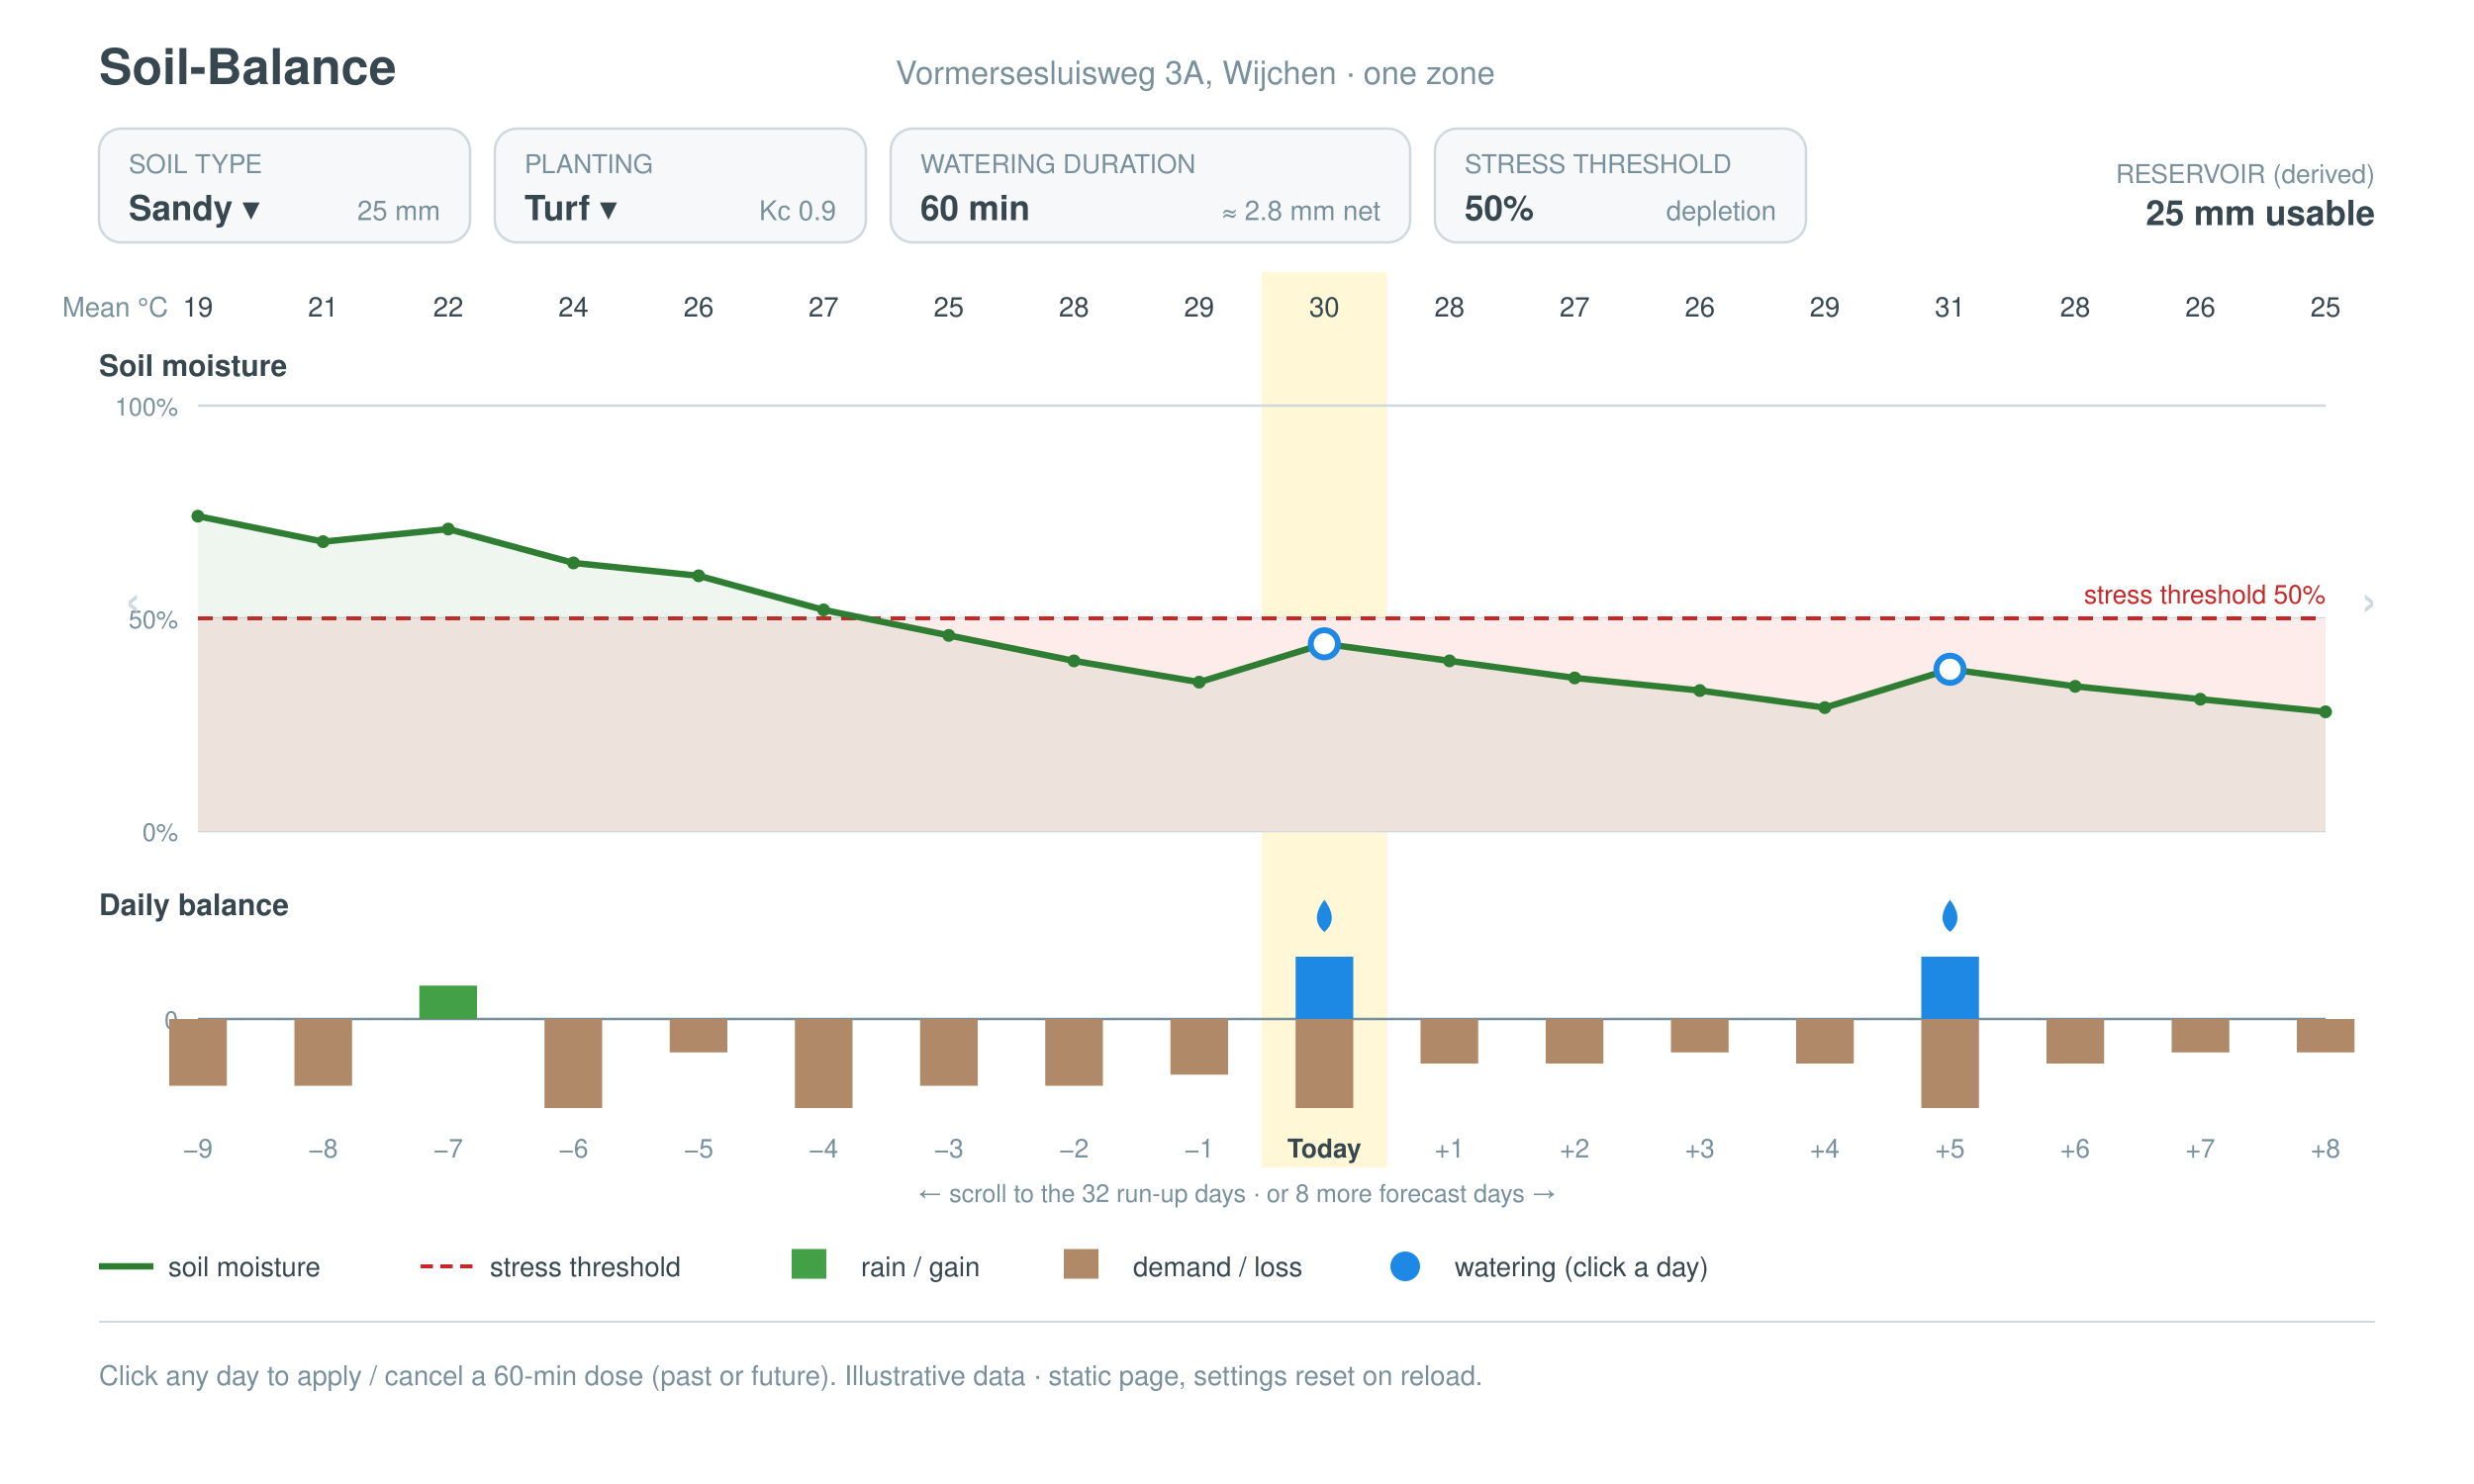
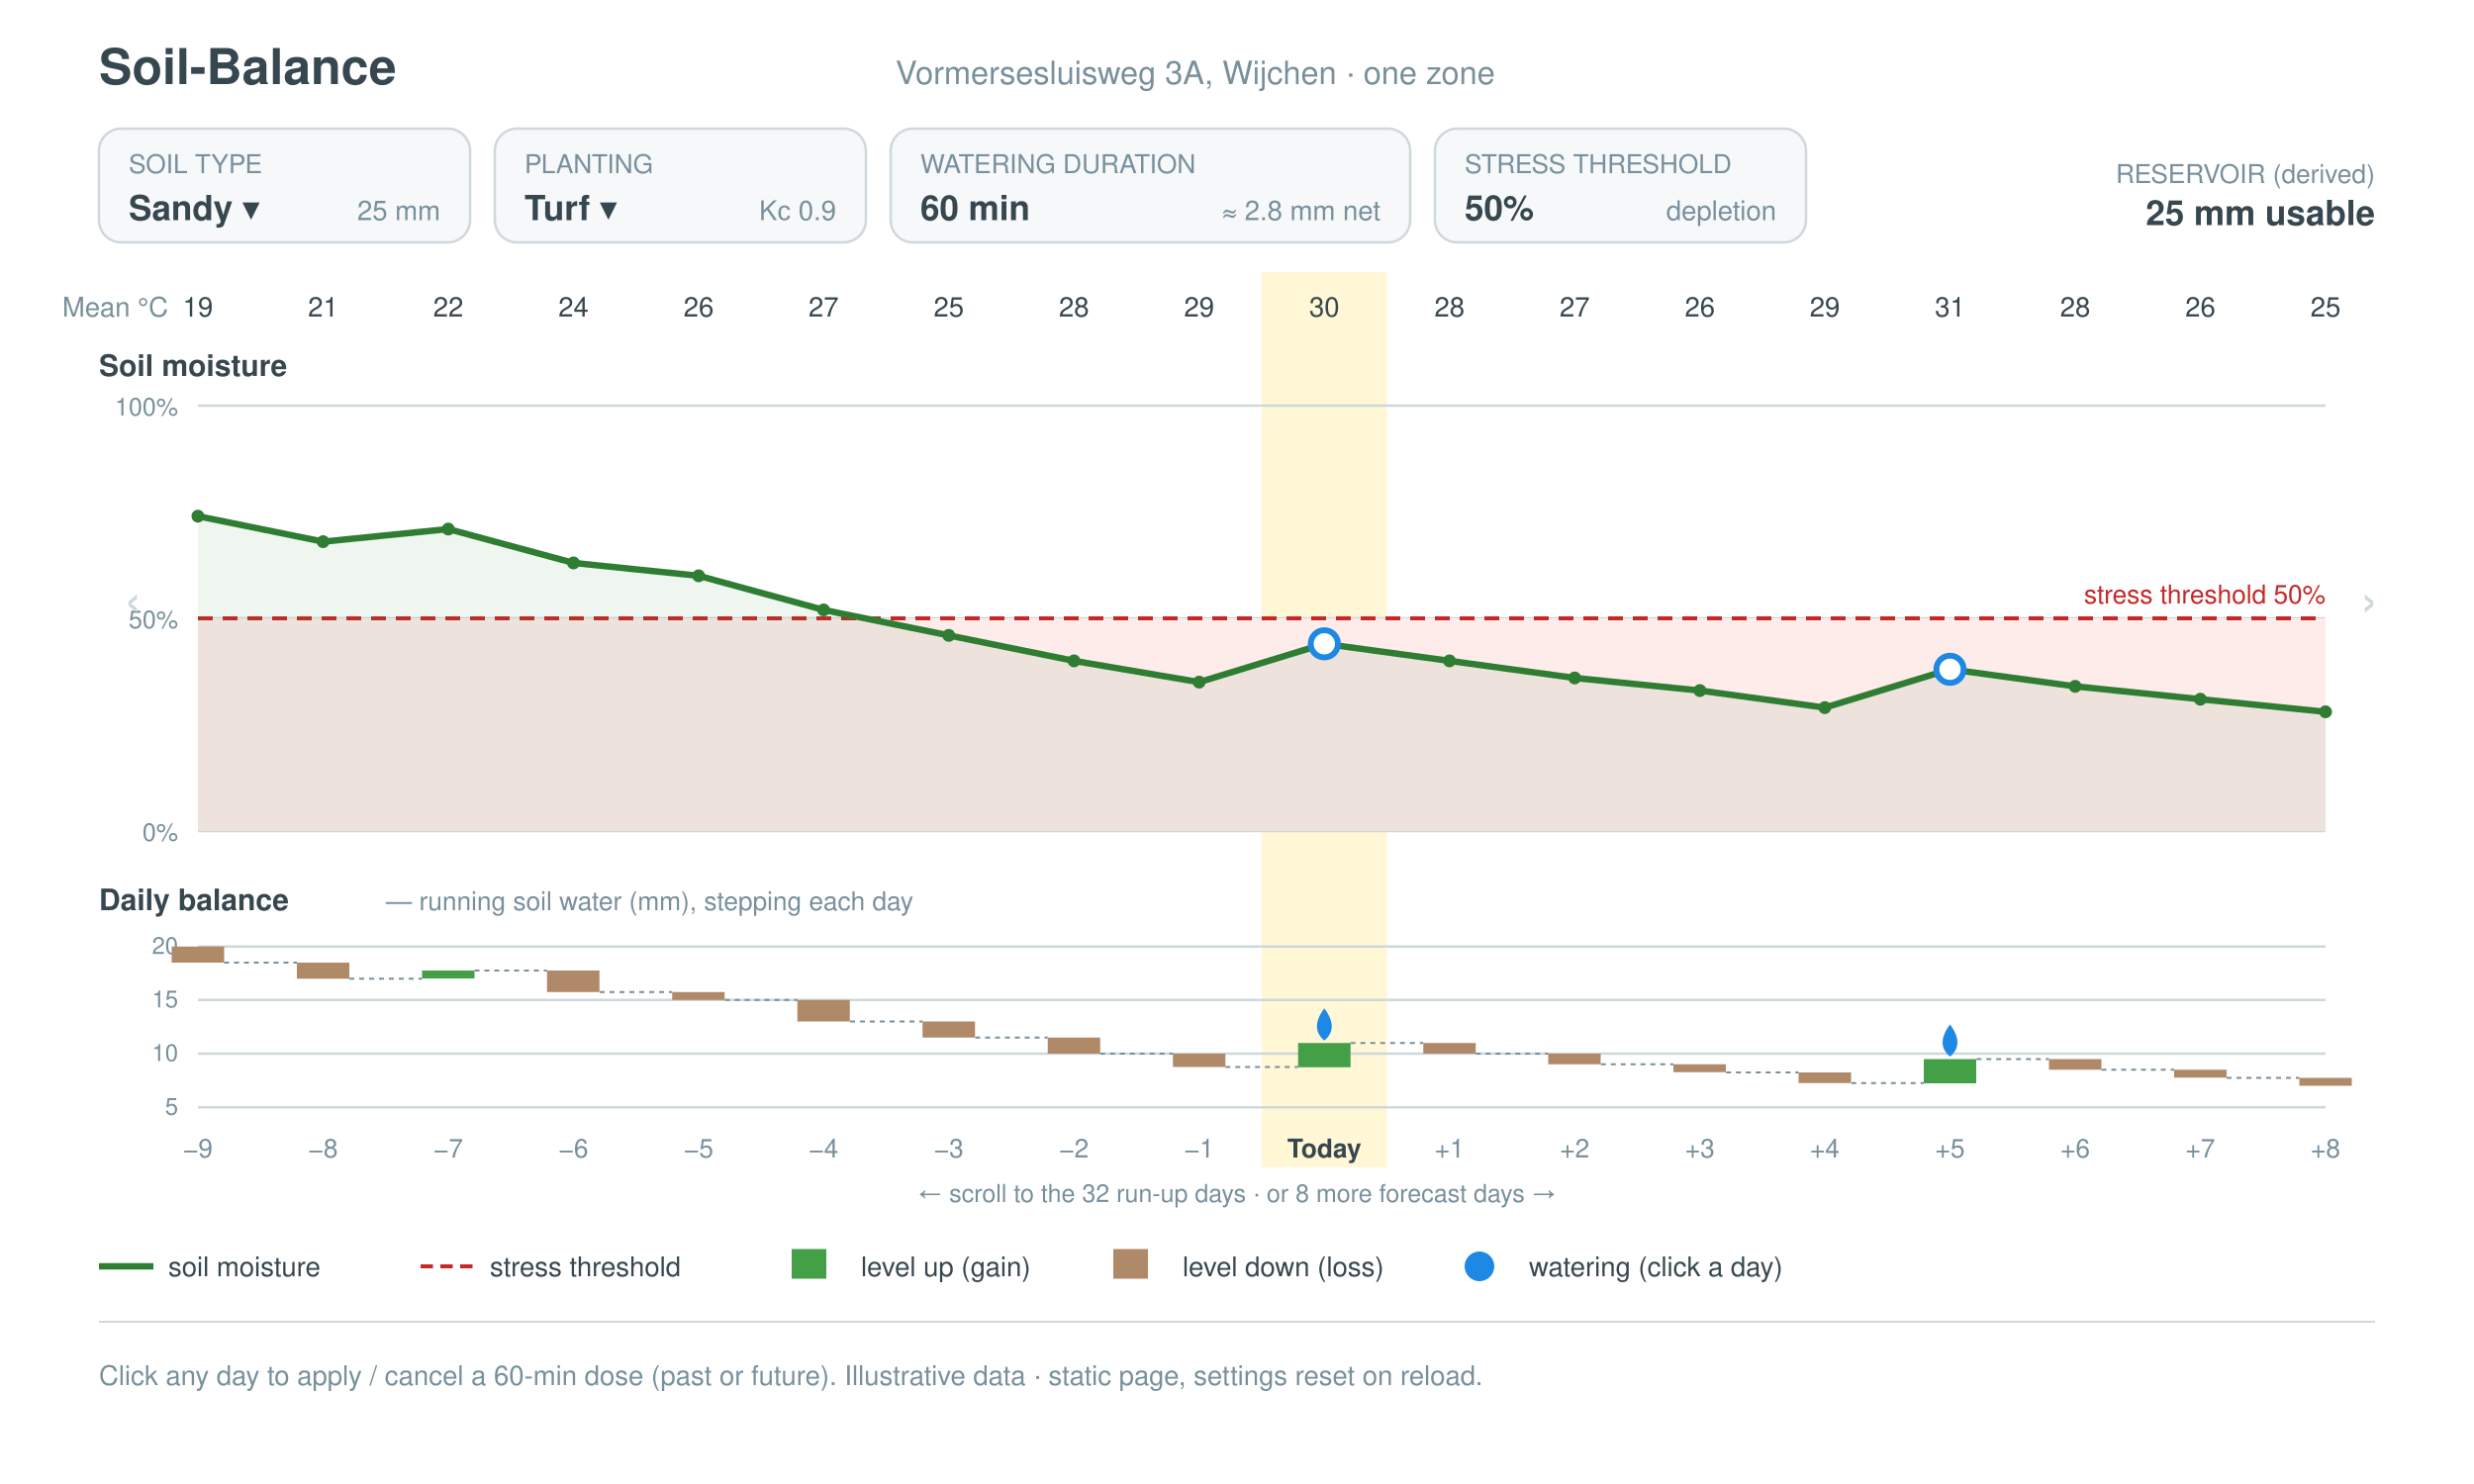
<svg xmlns="http://www.w3.org/2000/svg" width="1000" height="600" viewBox="0 0 1000 600" font-family="Segoe UI, Helvetica, Arial, sans-serif">
  <rect width="1000" height="600" fill="#ffffff" />
  <text x="40" y="34" font-size="20" font-weight="700" fill="#37474f">Soil-Balance</text>
  <text x="362" y="34" font-size="13" fill="#78909c">Vormersesluisweg 3A, Wijchen · one zone</text>
  <rect x="40" y="52" width="150" height="46" rx="9" fill="#f6f8fa" stroke="#cfd8dc" />
  <text x="52" y="70" font-size="10.5" fill="#78909c">SOIL TYPE</text>
  <text x="52" y="89" font-size="14" font-weight="600" fill="#37474f">Sandy ▾</text>
  <text x="178" y="89" font-size="11" fill="#78909c" text-anchor="end">25 mm</text>
  <rect x="200" y="52" width="150" height="46" rx="9" fill="#f6f8fa" stroke="#cfd8dc" />
  <text x="212" y="70" font-size="10.5" fill="#78909c">PLANTING</text>
  <text x="212" y="89" font-size="14" font-weight="600" fill="#37474f">Turf ▾</text>
  <text x="338" y="89" font-size="11" fill="#78909c" text-anchor="end">Kᴄ 0.9</text>
  <rect x="360" y="52" width="210" height="46" rx="9" fill="#f6f8fa" stroke="#cfd8dc" />
  <text x="372" y="70" font-size="10.5" fill="#78909c">WATERING DURATION</text>
  <text x="372" y="89" font-size="14" font-weight="600" fill="#37474f">60 min</text>
  <text x="558" y="89" font-size="11" fill="#78909c" text-anchor="end">≈ 2.8 mm net</text>
  <rect x="580" y="52" width="150" height="46" rx="9" fill="#f6f8fa" stroke="#cfd8dc" />
  <text x="592" y="70" font-size="10.5" fill="#78909c">STRESS THRESHOLD</text>
  <text x="592" y="89" font-size="14" font-weight="600" fill="#37474f">50%</text>
  <text x="718" y="89" font-size="11" fill="#78909c" text-anchor="end">depletion</text>
  <text x="960" y="74" font-size="10.5" fill="#78909c" text-anchor="end">RESERVOIR (derived)</text>
  <text x="960" y="91" font-size="14" font-weight="600" fill="#37474f" text-anchor="end">25 mm usable</text>
  <rect x="510.0" y="110" width="50.6" height="362" fill="#fff7d6" />
  <text x="68" y="128" font-size="11" fill="#78909c" text-anchor="end">Mean °C</text>
  <text x="80.0" y="128" font-size="11" fill="#37474f" text-anchor="middle">19</text>
  <text x="130.6" y="128" font-size="11" fill="#37474f" text-anchor="middle">21</text>
  <text x="181.2" y="128" font-size="11" fill="#37474f" text-anchor="middle">22</text>
  <text x="231.8" y="128" font-size="11" fill="#37474f" text-anchor="middle">24</text>
  <text x="282.4" y="128" font-size="11" fill="#37474f" text-anchor="middle">26</text>
  <text x="332.9" y="128" font-size="11" fill="#37474f" text-anchor="middle">27</text>
  <text x="383.5" y="128" font-size="11" fill="#37474f" text-anchor="middle">25</text>
  <text x="434.1" y="128" font-size="11" fill="#37474f" text-anchor="middle">28</text>
  <text x="484.7" y="128" font-size="11" fill="#37474f" text-anchor="middle">29</text>
  <text x="535.3" y="128" font-size="11" fill="#37474f" text-anchor="middle">30</text>
  <text x="585.9" y="128" font-size="11" fill="#37474f" text-anchor="middle">28</text>
  <text x="636.5" y="128" font-size="11" fill="#37474f" text-anchor="middle">27</text>
  <text x="687.1" y="128" font-size="11" fill="#37474f" text-anchor="middle">26</text>
  <text x="737.6" y="128" font-size="11" fill="#37474f" text-anchor="middle">29</text>
  <text x="788.2" y="128" font-size="11" fill="#37474f" text-anchor="middle">31</text>
  <text x="838.8" y="128" font-size="11" fill="#37474f" text-anchor="middle">28</text>
  <text x="889.4" y="128" font-size="11" fill="#37474f" text-anchor="middle">26</text>
  <text x="940.0" y="128" font-size="11" fill="#37474f" text-anchor="middle">25</text>
  <text x="40" y="152" font-size="12" font-weight="600" fill="#37474f">Soil moisture</text>
  <line x1="80" y1="336.0" x2="940" y2="336.0" stroke="#cfd8dc" stroke-width="1" />
  <text x="72" y="340.0" font-size="10" fill="#78909c" text-anchor="end">0%</text>
  <line x1="80" y1="250.0" x2="940" y2="250.0" stroke="#cfd8dc" stroke-width="1" />
  <text x="72" y="254.0" font-size="10" fill="#78909c" text-anchor="end">50%</text>
  <line x1="80" y1="164.0" x2="940" y2="164.0" stroke="#cfd8dc" stroke-width="1" />
  <text x="72" y="168.0" font-size="10" fill="#78909c" text-anchor="end">100%</text>
  <rect x="80" y="250.0" width="860.0" height="86.0" fill="#fdecea" />
  <line x1="80" y1="250.0" x2="940" y2="250.0" stroke="#c62828" stroke-width="1.6" stroke-dasharray="6 4" />
  <text x="940" y="244.0" font-size="10.5" fill="#c62828" text-anchor="end">stress threshold 50%</text>
  <polyline points="80.0,336 80.0,208.7 130.6,219.0 181.2,213.9 231.8,227.6 282.4,232.8 332.9,246.6 383.5,256.9 434.1,267.2 484.7,275.8 535.3,260.3 585.9,267.2 636.5,274.1 687.1,279.2 737.6,286.1 788.2,270.6 838.8,277.5 889.4,282.7 940.0,287.8 940.0,336" fill="#2e7d32" opacity="0.08" />
  <polyline points="80.0,208.7 130.6,219.0 181.2,213.9 231.8,227.6 282.4,232.8 332.9,246.6 383.5,256.9 434.1,267.2 484.7,275.8 535.3,260.3 585.9,267.2 636.5,274.1 687.1,279.2 737.6,286.1 788.2,270.6 838.8,277.5 889.4,282.7 940.0,287.8" fill="none" stroke="#2e7d32" stroke-width="2.6" />
  <circle cx="80.0" cy="208.7" r="2.6" fill="#2e7d32" />
  <circle cx="130.6" cy="219.0" r="2.6" fill="#2e7d32" />
  <circle cx="181.2" cy="213.9" r="2.6" fill="#2e7d32" />
  <circle cx="231.8" cy="227.6" r="2.6" fill="#2e7d32" />
  <circle cx="282.4" cy="232.8" r="2.6" fill="#2e7d32" />
  <circle cx="332.9" cy="246.6" r="2.6" fill="#2e7d32" />
  <circle cx="383.5" cy="256.9" r="2.6" fill="#2e7d32" />
  <circle cx="434.1" cy="267.2" r="2.6" fill="#2e7d32" />
  <circle cx="484.7" cy="275.8" r="2.6" fill="#2e7d32" />
  <circle cx="535.3" cy="260.3" r="5.5" fill="#fff" stroke="#1e88e5" stroke-width="2.4" />
  <circle cx="585.9" cy="267.2" r="2.6" fill="#2e7d32" />
  <circle cx="636.5" cy="274.1" r="2.6" fill="#2e7d32" />
  <circle cx="687.1" cy="279.2" r="2.6" fill="#2e7d32" />
  <circle cx="737.6" cy="286.1" r="2.6" fill="#2e7d32" />
  <circle cx="788.2" cy="270.6" r="5.5" fill="#fff" stroke="#1e88e5" stroke-width="2.4" />
  <circle cx="838.8" cy="277.5" r="2.6" fill="#2e7d32" />
  <circle cx="889.4" cy="282.7" r="2.6" fill="#2e7d32" />
  <circle cx="940.0" cy="287.8" r="2.6" fill="#2e7d32" />
-   <text x="40" y="370" font-size="12" font-weight="600" fill="#37474f">Daily balance</text>
-   <line x1="80" y1="412" x2="940" y2="412" stroke="#78909c" stroke-width="1" />
-   <text x="72" y="416" font-size="10" fill="#78909c" text-anchor="end">0</text>
-   <rect x="68.4" y="412" width="23.3" height="27.0" fill="#b08968" />
-   <rect x="119.0" y="412" width="23.3" height="27.0" fill="#b08968" />
-   <rect x="169.5" y="398.5" width="23.3" height="13.5" fill="#43a047" />
-   <rect x="220.1" y="412" width="23.3" height="36.0" fill="#b08968" />
-   <rect x="270.7" y="412" width="23.3" height="13.5" fill="#b08968" />
-   <rect x="321.3" y="412" width="23.3" height="36.0" fill="#b08968" />
-   <rect x="371.9" y="412" width="23.3" height="27.0" fill="#b08968" />
-   <rect x="422.5" y="412" width="23.3" height="27.0" fill="#b08968" />
-   <rect x="473.1" y="412" width="23.3" height="22.5" fill="#b08968" />
-   <rect x="523.7" y="412" width="23.3" height="36.0" fill="#b08968" />
-   <rect x="523.7" y="386.8" width="23.3" height="25.2" fill="#1e88e5" />
-   <path d="M 535.3 363.8 q 6 8 0 13 q -6 -5 0 -13 z" fill="#1e88e5" />
-   <rect x="574.2" y="412" width="23.3" height="18.0" fill="#b08968" />
-   <rect x="624.8" y="412" width="23.3" height="18.0" fill="#b08968" />
-   <rect x="675.4" y="412" width="23.3" height="13.5" fill="#b08968" />
-   <rect x="726.0" y="412" width="23.3" height="18.0" fill="#b08968" />
-   <rect x="776.6" y="412" width="23.3" height="36.0" fill="#b08968" />
-   <rect x="776.6" y="386.8" width="23.3" height="25.2" fill="#1e88e5" />
-   <path d="M 788.2 363.8 q 6 8 0 13 q -6 -5 0 -13 z" fill="#1e88e5" />
-   <rect x="827.2" y="412" width="23.3" height="18.0" fill="#b08968" />
-   <rect x="877.8" y="412" width="23.3" height="13.5" fill="#b08968" />
-   <rect x="928.4" y="412" width="23.3" height="13.5" fill="#b08968" />
+   <text x="40" y="368" font-size="12" font-weight="600" fill="#37474f">Daily balance</text>
+   <text x="156" y="368" font-size="10.5" fill="#78909c">— running soil water (mm), stepping each day</text>
+   <line x1="80" y1="447.7" x2="940" y2="447.7" stroke="#cfd8dc" stroke-width="1" />
+   <text x="72" y="450.7" font-size="9.5" fill="#78909c" text-anchor="end">5</text>
+   <line x1="80" y1="426.0" x2="940" y2="426.0" stroke="#cfd8dc" stroke-width="1" />
+   <text x="72" y="429.0" font-size="9.5" fill="#78909c" text-anchor="end">10</text>
+   <line x1="80" y1="404.3" x2="940" y2="404.3" stroke="#cfd8dc" stroke-width="1" />
+   <text x="72" y="407.3" font-size="9.5" fill="#78909c" text-anchor="end">15</text>
+   <line x1="80" y1="382.7" x2="940" y2="382.7" stroke="#cfd8dc" stroke-width="1" />
+   <text x="72" y="385.7" font-size="9.5" fill="#78909c" text-anchor="end">20</text>
+   <rect x="69.4" y="382.7" width="21.2" height="6.5" fill="#b08968" />
+   <rect x="120.0" y="389.2" width="21.2" height="6.5" fill="#b08968" />
+   <line x1="90.6" y1="389.2" x2="120.0" y2="389.2" stroke="#78909c" stroke-width="0.8" stroke-dasharray="2 2" />
+   <rect x="170.6" y="392.4" width="21.2" height="3.2" fill="#43a047" />
+   <line x1="141.2" y1="395.7" x2="170.6" y2="395.7" stroke="#78909c" stroke-width="0.8" stroke-dasharray="2 2" />
+   <rect x="221.1" y="392.4" width="21.2" height="8.7" fill="#b08968" />
+   <line x1="191.8" y1="392.4" x2="221.1" y2="392.4" stroke="#78909c" stroke-width="0.8" stroke-dasharray="2 2" />
+   <rect x="271.7" y="401.1" width="21.2" height="3.2" fill="#b08968" />
+   <line x1="242.4" y1="401.1" x2="271.7" y2="401.1" stroke="#78909c" stroke-width="0.8" stroke-dasharray="2 2" />
+   <rect x="322.3" y="404.3" width="21.2" height="8.7" fill="#b08968" />
+   <line x1="293.0" y1="404.3" x2="322.3" y2="404.3" stroke="#78909c" stroke-width="0.8" stroke-dasharray="2 2" />
+   <rect x="372.9" y="413.0" width="21.2" height="6.5" fill="#b08968" />
+   <line x1="343.6" y1="413.0" x2="372.9" y2="413.0" stroke="#78909c" stroke-width="0.8" stroke-dasharray="2 2" />
+   <rect x="423.5" y="419.5" width="21.2" height="6.5" fill="#b08968" />
+   <line x1="394.2" y1="419.5" x2="423.5" y2="419.5" stroke="#78909c" stroke-width="0.8" stroke-dasharray="2 2" />
+   <rect x="474.1" y="426.0" width="21.2" height="5.4" fill="#b08968" />
+   <line x1="444.7" y1="426.0" x2="474.1" y2="426.0" stroke="#78909c" stroke-width="0.8" stroke-dasharray="2 2" />
+   <rect x="524.7" y="421.7" width="21.2" height="9.8" fill="#43a047" />
+   <line x1="495.3" y1="431.4" x2="524.7" y2="431.4" stroke="#78909c" stroke-width="0.8" stroke-dasharray="2 2" />
+   <path d="M 535.3 407.7 q 6 8 0 13 q -6 -5 0 -13 z" fill="#1e88e5" />
+   <rect x="575.3" y="421.7" width="21.2" height="4.3" fill="#b08968" />
+   <line x1="545.9" y1="421.7" x2="575.3" y2="421.7" stroke="#78909c" stroke-width="0.8" stroke-dasharray="2 2" />
+   <rect x="625.8" y="426.0" width="21.2" height="4.3" fill="#b08968" />
+   <line x1="596.5" y1="426.0" x2="625.8" y2="426.0" stroke="#78909c" stroke-width="0.8" stroke-dasharray="2 2" />
+   <rect x="676.4" y="430.3" width="21.2" height="3.2" fill="#b08968" />
+   <line x1="647.1" y1="430.3" x2="676.4" y2="430.3" stroke="#78909c" stroke-width="0.8" stroke-dasharray="2 2" />
+   <rect x="727.0" y="433.6" width="21.2" height="4.3" fill="#b08968" />
+   <line x1="697.7" y1="433.6" x2="727.0" y2="433.6" stroke="#78909c" stroke-width="0.8" stroke-dasharray="2 2" />
+   <rect x="777.6" y="428.2" width="21.2" height="9.8" fill="#43a047" />
+   <line x1="748.3" y1="437.9" x2="777.6" y2="437.9" stroke="#78909c" stroke-width="0.8" stroke-dasharray="2 2" />
+   <path d="M 788.2 414.2 q 6 8 0 13 q -6 -5 0 -13 z" fill="#1e88e5" />
+   <rect x="828.2" y="428.2" width="21.2" height="4.3" fill="#b08968" />
+   <line x1="798.9" y1="428.2" x2="828.2" y2="428.2" stroke="#78909c" stroke-width="0.8" stroke-dasharray="2 2" />
+   <rect x="878.8" y="432.5" width="21.2" height="3.2" fill="#b08968" />
+   <line x1="849.4" y1="432.5" x2="878.8" y2="432.5" stroke="#78909c" stroke-width="0.8" stroke-dasharray="2 2" />
+   <rect x="929.4" y="435.8" width="21.2" height="3.2" fill="#b08968" />
+   <line x1="900.0" y1="435.8" x2="929.4" y2="435.8" stroke="#78909c" stroke-width="0.8" stroke-dasharray="2 2" />
  <text x="80.0" y="468" font-size="10.5" fill="#78909c" font-weight="400" text-anchor="middle">−9</text>
  <text x="130.6" y="468" font-size="10.5" fill="#78909c" font-weight="400" text-anchor="middle">−8</text>
  <text x="181.2" y="468" font-size="10.5" fill="#78909c" font-weight="400" text-anchor="middle">−7</text>
  <text x="231.8" y="468" font-size="10.5" fill="#78909c" font-weight="400" text-anchor="middle">−6</text>
  <text x="282.4" y="468" font-size="10.5" fill="#78909c" font-weight="400" text-anchor="middle">−5</text>
  <text x="332.9" y="468" font-size="10.5" fill="#78909c" font-weight="400" text-anchor="middle">−4</text>
  <text x="383.5" y="468" font-size="10.5" fill="#78909c" font-weight="400" text-anchor="middle">−3</text>
  <text x="434.1" y="468" font-size="10.5" fill="#78909c" font-weight="400" text-anchor="middle">−2</text>
  <text x="484.7" y="468" font-size="10.5" fill="#78909c" font-weight="400" text-anchor="middle">−1</text>
  <text x="535.3" y="468" font-size="10.5" fill="#37474f" font-weight="700" text-anchor="middle">Today</text>
  <text x="585.9" y="468" font-size="10.5" fill="#78909c" font-weight="400" text-anchor="middle">+1</text>
  <text x="636.5" y="468" font-size="10.5" fill="#78909c" font-weight="400" text-anchor="middle">+2</text>
  <text x="687.1" y="468" font-size="10.5" fill="#78909c" font-weight="400" text-anchor="middle">+3</text>
  <text x="737.6" y="468" font-size="10.5" fill="#78909c" font-weight="400" text-anchor="middle">+4</text>
  <text x="788.2" y="468" font-size="10.5" fill="#78909c" font-weight="400" text-anchor="middle">+5</text>
  <text x="838.8" y="468" font-size="10.5" fill="#78909c" font-weight="400" text-anchor="middle">+6</text>
  <text x="889.4" y="468" font-size="10.5" fill="#78909c" font-weight="400" text-anchor="middle">+7</text>
  <text x="940.0" y="468" font-size="10.5" fill="#78909c" font-weight="400" text-anchor="middle">+8</text>
  <text x="50" y="250" font-size="22" fill="#cfd8dc">‹</text>
  <text x="954" y="250" font-size="22" fill="#cfd8dc">›</text>
  <text x="500" y="486" font-size="10" fill="#78909c" text-anchor="middle">← scroll to the 32 run-up days · or 8 more forecast days →</text>
  <line x1="40" y1="512" x2="62" y2="512" stroke="#2e7d32" stroke-width="2.6" />
  <text x="68" y="516" font-size="11" fill="#37474f">soil moisture</text>
  <line x1="170" y1="512" x2="192" y2="512" stroke="#c62828" stroke-width="1.6" stroke-dasharray="5 3" />
  <text x="198" y="516" font-size="11" fill="#37474f">stress threshold</text>
  <rect x="320" y="505" width="14" height="12" fill="#43a047" />
-   <text x="348" y="516" font-size="11" fill="#37474f">rain / gain</text>
-   <rect x="430" y="505" width="14" height="12" fill="#b08968" />
-   <text x="458" y="516" font-size="11" fill="#37474f">demand / loss</text>
-   <circle cx="568" cy="512" r="6" fill="#1e88e5" />
-   <text x="588" y="516" font-size="11" fill="#37474f">watering (click a day)</text>
+   <text x="348" y="516" font-size="11" fill="#37474f">level up (gain)</text>
+   <rect x="450" y="505" width="14" height="12" fill="#b08968" />
+   <text x="478" y="516" font-size="11" fill="#37474f">level down (loss)</text>
+   <circle cx="598" cy="512" r="6" fill="#1e88e5" />
+   <text x="618" y="516" font-size="11" fill="#37474f">watering (click a day)</text>
  <rect x="40" y="534" width="920" height="0.8" fill="#cfd8dc" />
  <text x="40" y="560" font-size="11" fill="#78909c">Click any day to apply / cancel a 60-min dose (past or future). Illustrative data · static page, settings reset on reload.</text>
</svg>
